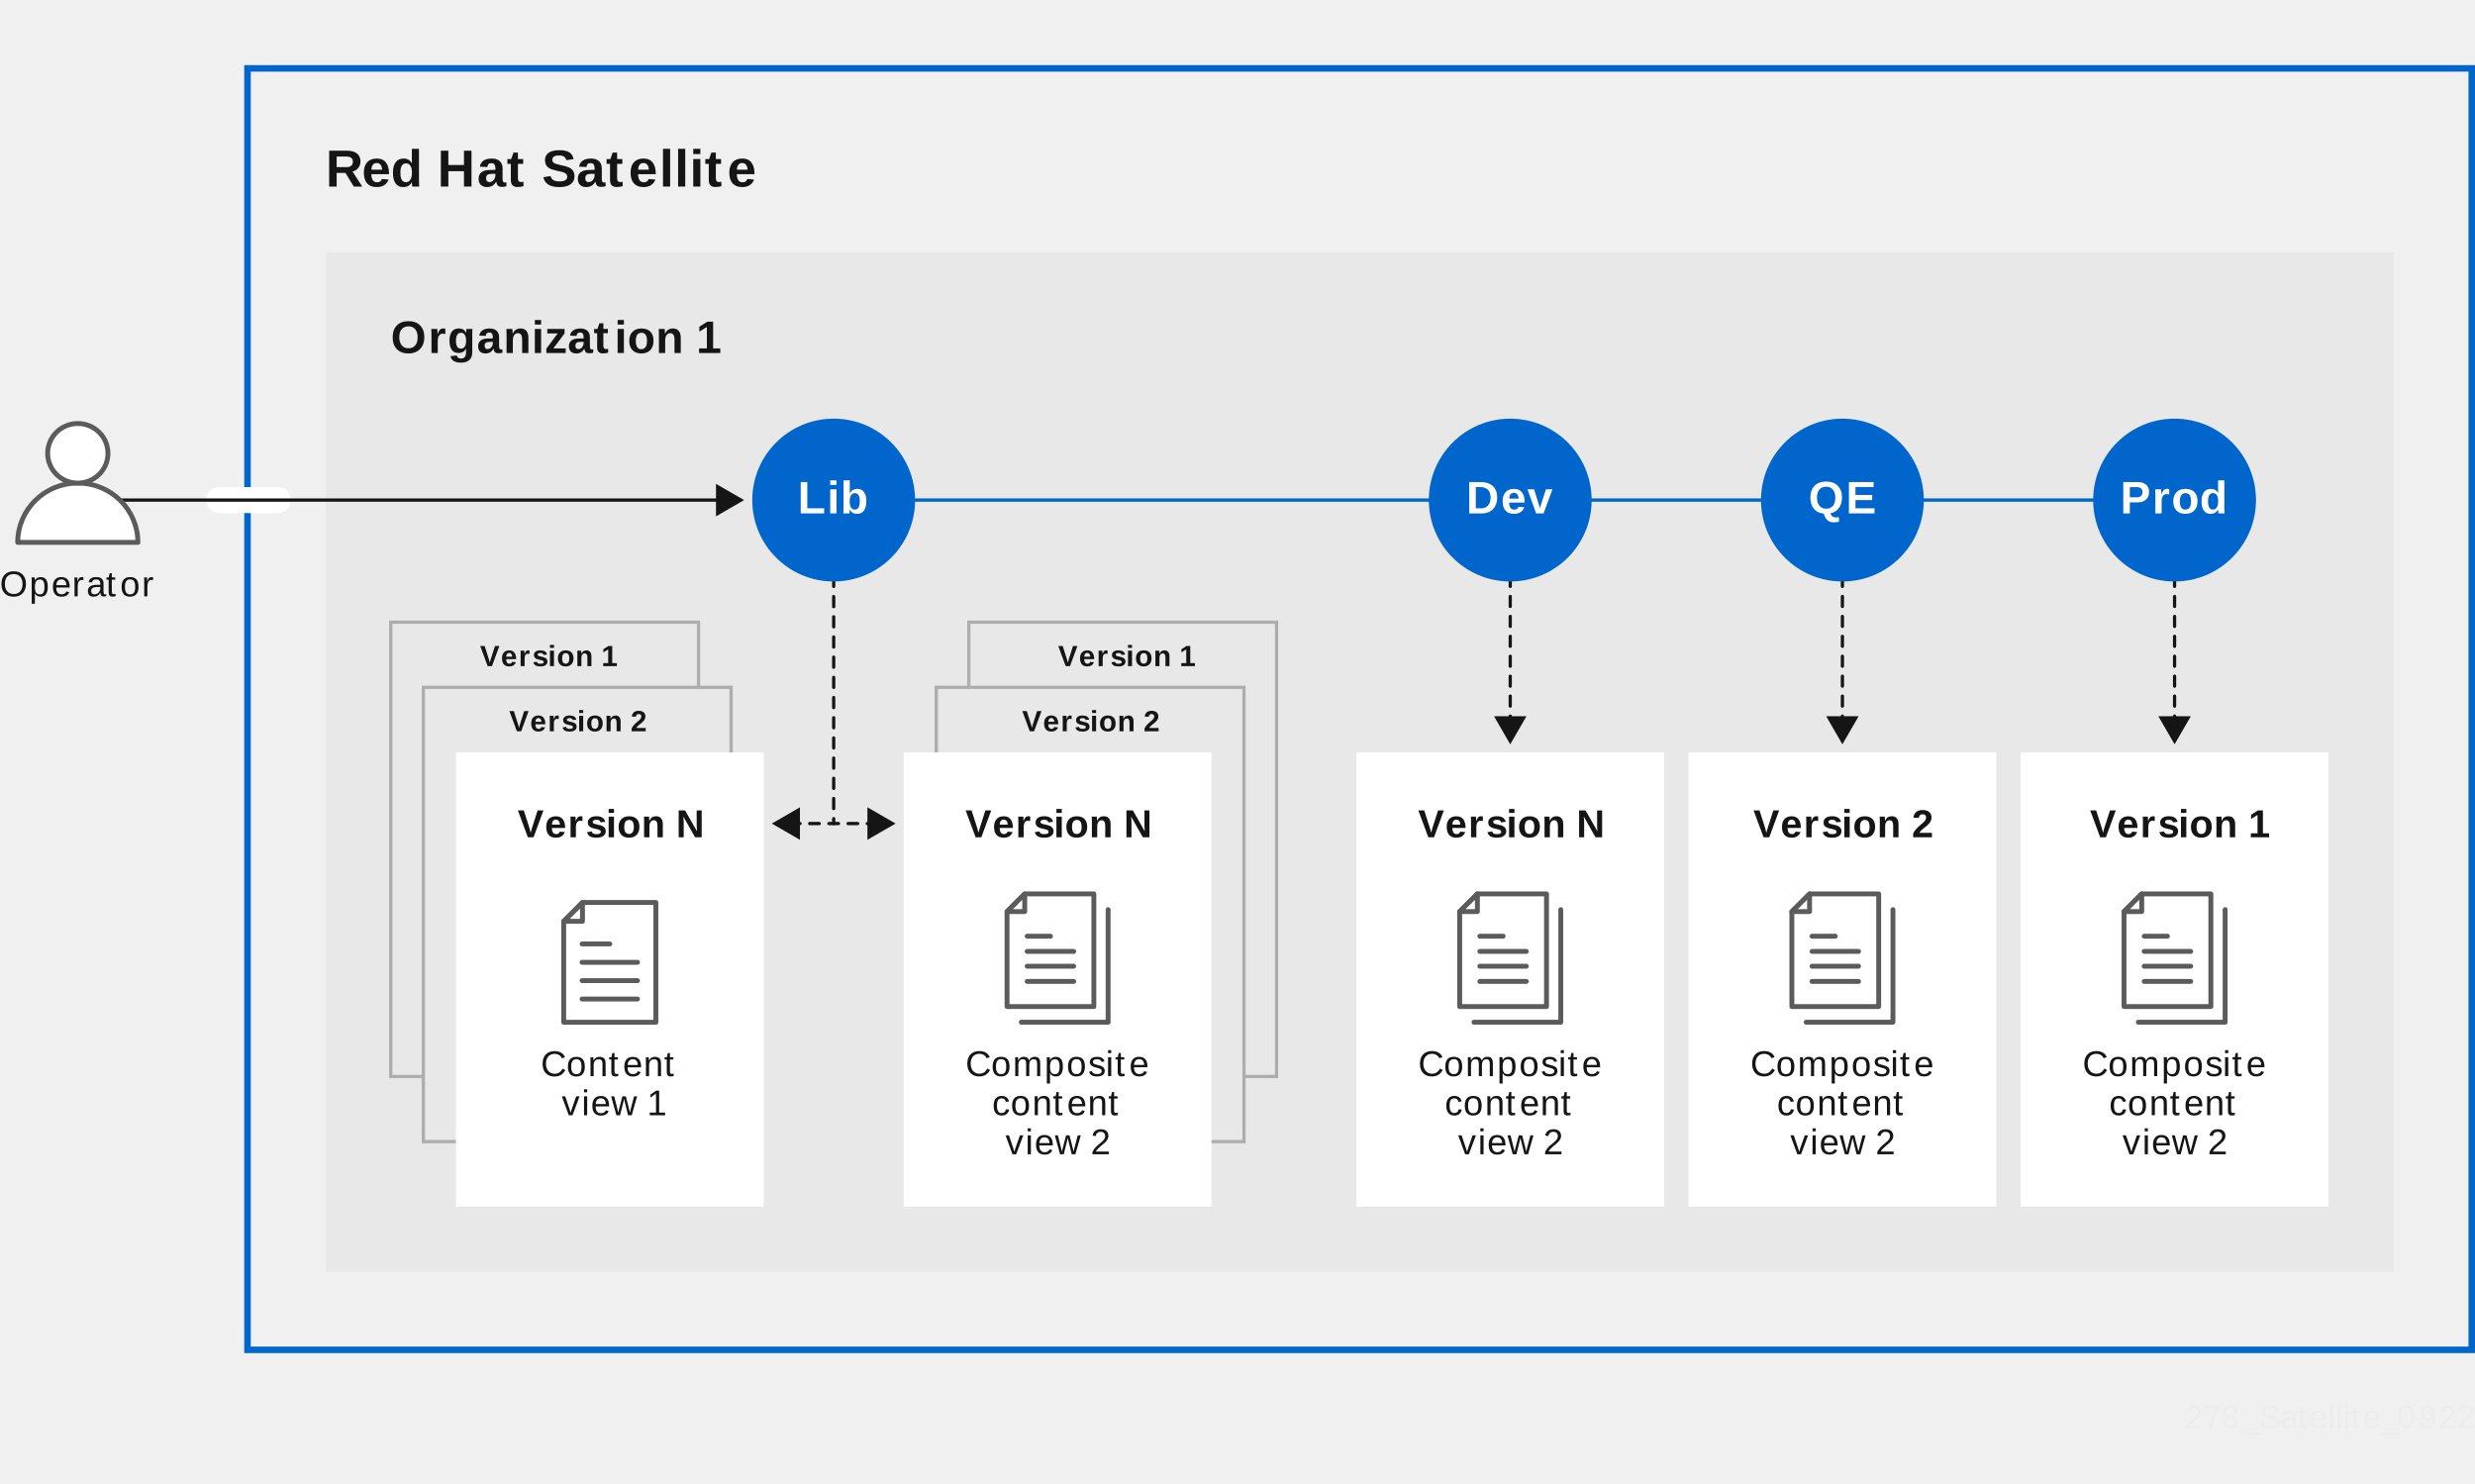
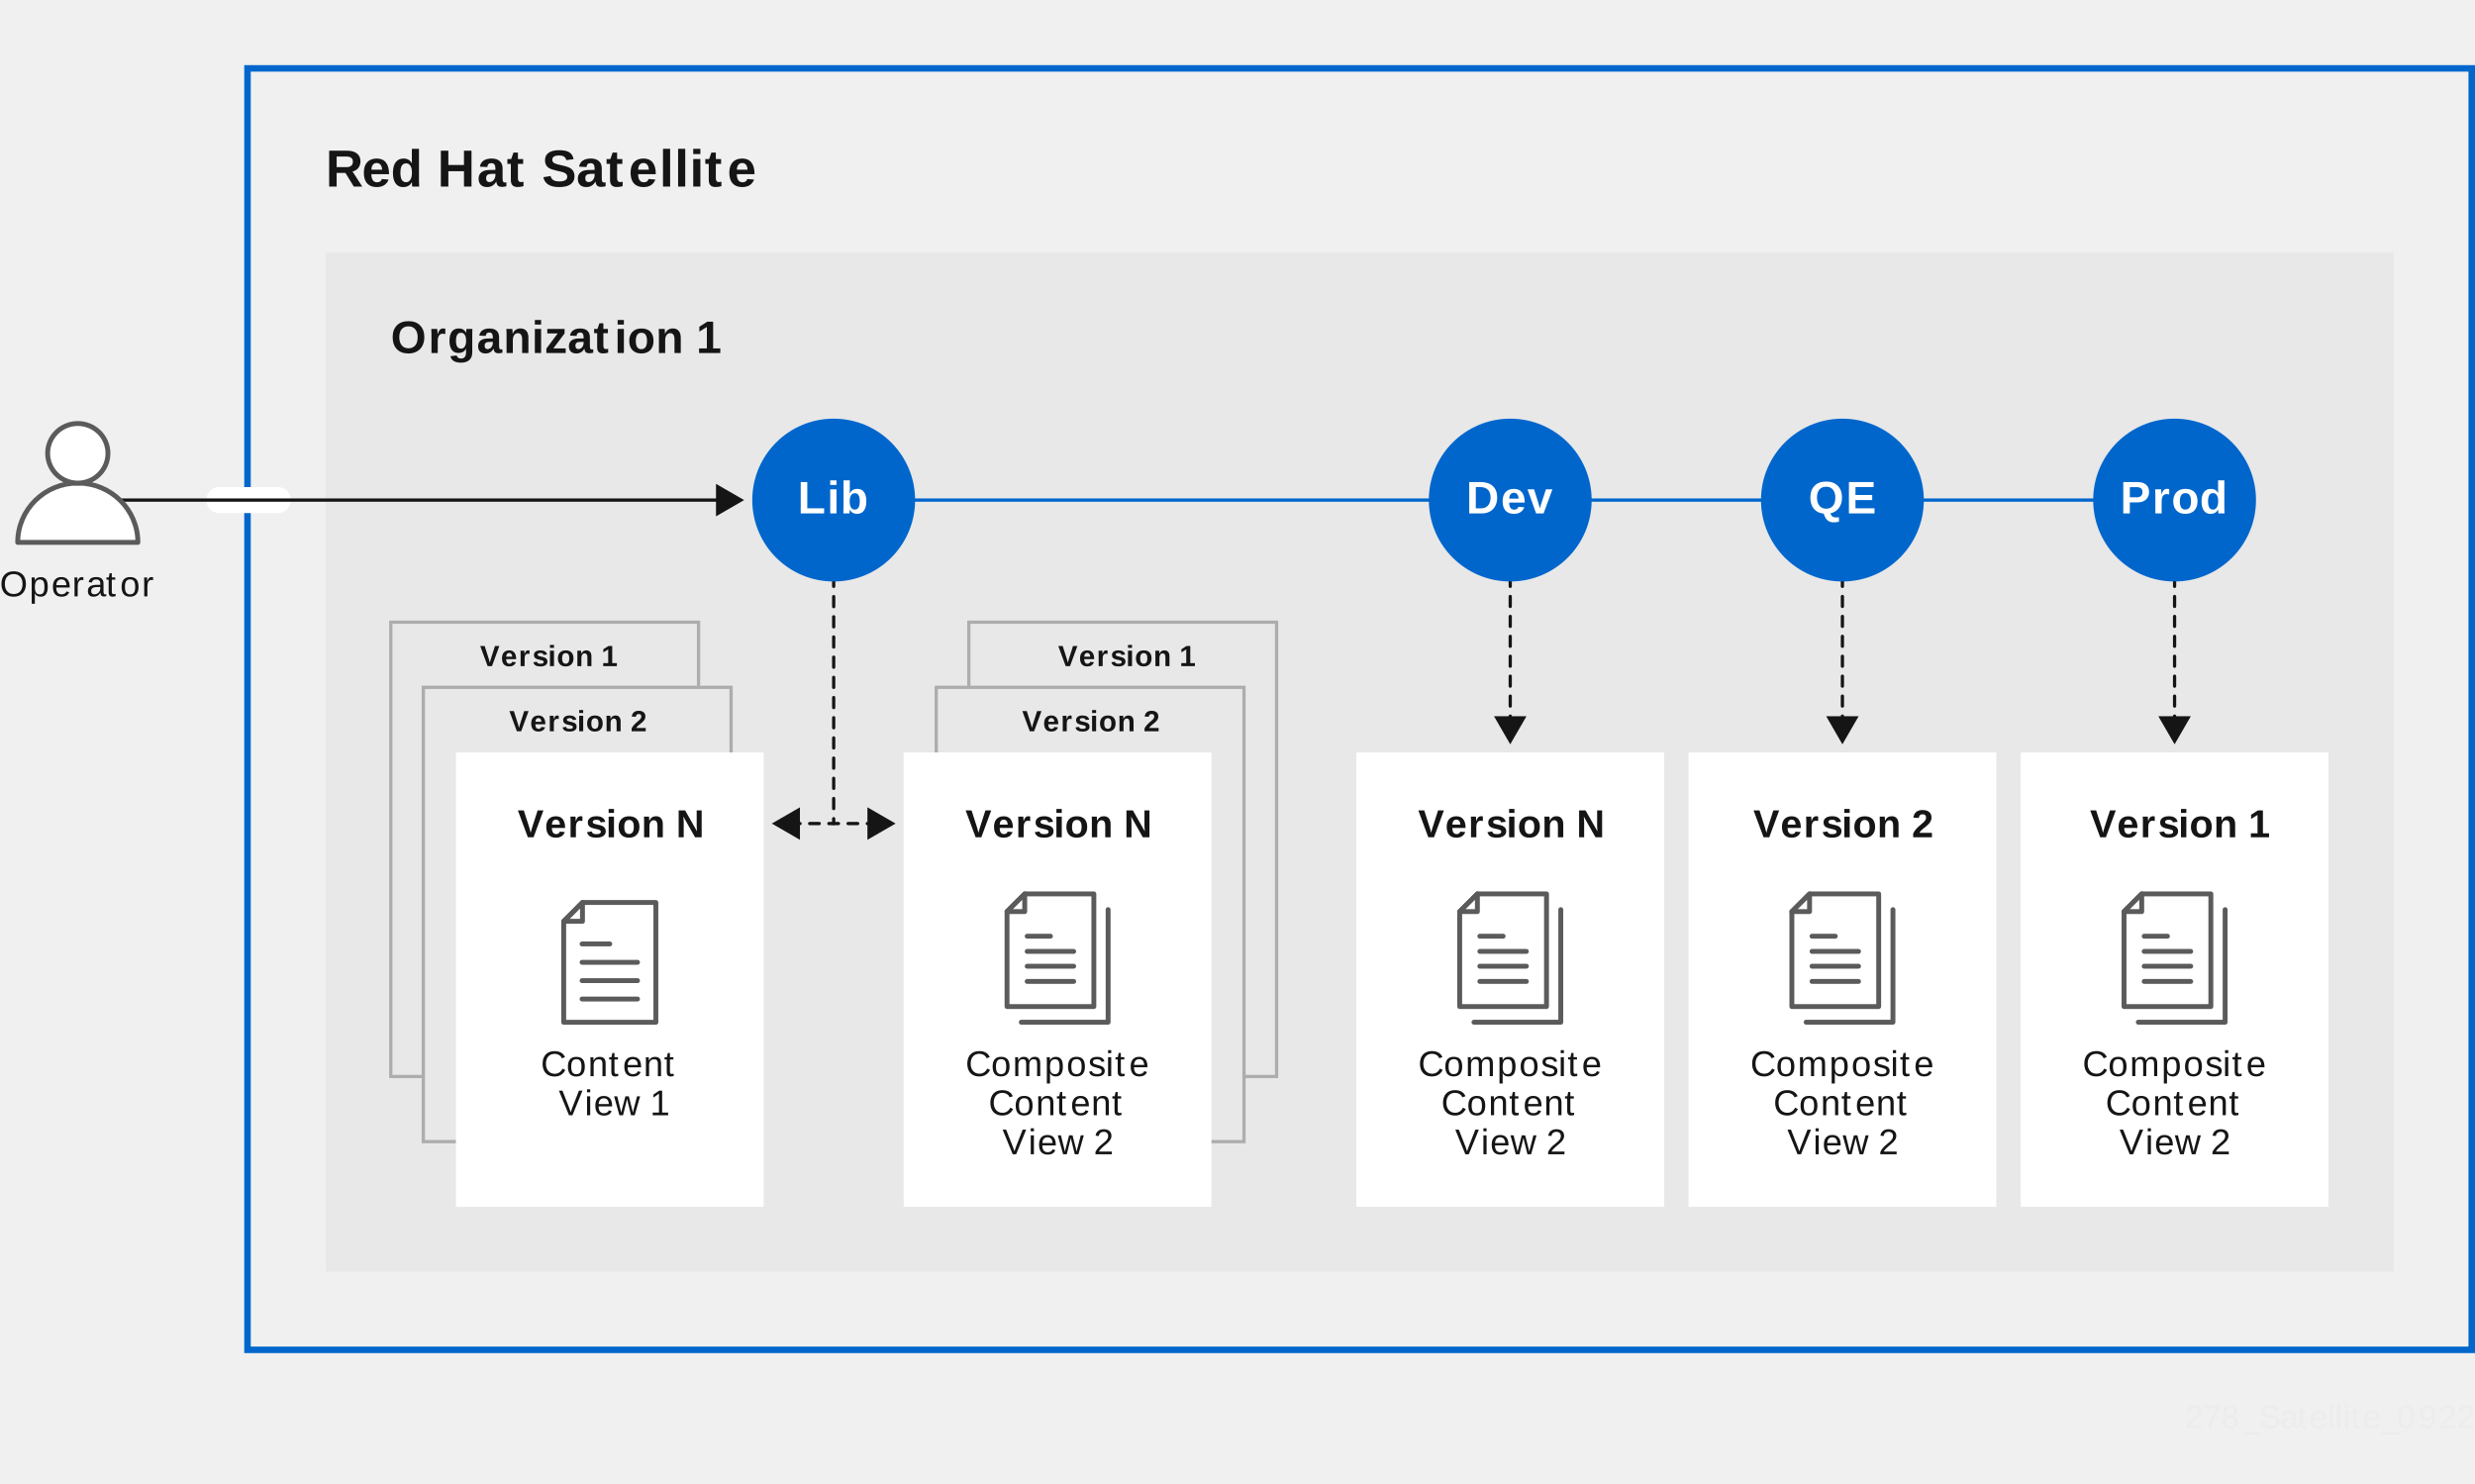
<svg xmlns="http://www.w3.org/2000/svg" id="artwork" viewBox="0 0 760 455.5">
  <defs>
-     <style>.cls-2,.cls-3,.cls-6{fill:none}.cls-2,.cls-3,.cls-6,.cls-9{stroke-linecap:round;stroke-linejoin:round}.cls-2,.cls-9{stroke:#5b5b5b;stroke-width:1.5px}.cls-3,.cls-6{stroke:#151515}.cls-13,.cls-14,.cls-15,.cls-16{fill:#151515}.cls-13,.cls-14,.cls-18{font-family:RedHatText,"Red Hat Text",Overpass,"Helvetica Neue",Arial,sans-serif;font-weight:700;font-variation-settings:'wght' 700}.cls-19{letter-spacing:-.01em}.cls-20,.cls-22{letter-spacing:0}.cls-24{letter-spacing:.01em}.cls-28{letter-spacing:0}.cls-13{font-size:9px}.cls-30{letter-spacing:.01em}.cls-14{font-size:12px}.cls-33{fill:#06c}.cls-18,.cls-34,.cls-9{fill:#fff}.cls-36{fill:#e8e8e8}.cls-37,.cls-38{letter-spacing:0}.cls-43{letter-spacing:.02em}.cls-45{letter-spacing:0}.cls-46{letter-spacing:-.02em}.cls-47{letter-spacing:-.05em}.cls-52{letter-spacing:0}.cls-55{letter-spacing:.03em}.cls-16{font-family:RedHatText,"Red Hat Text",Overpass,"Helvetica Neue",Arial,sans-serif;font-weight:500;font-size:11px;font-variation-settings:'wght' 500}.cls-36{stroke:#adadad;stroke-miterlimit:10}.cls-6{stroke-dasharray:0 0 3.06 3.06}.cls-62{letter-spacing:-.03em}.cls-63{letter-spacing:.02em}.cls-65,.cls-67,.cls-69,.cls-70,.cls-73,.cls-78,.cls-80{letter-spacing:0}.cls-81{letter-spacing:.01em}.cls-82,.cls-86,.cls-87,.cls-88{letter-spacing:0}.cls-18{font-size:14px}.cls-90{letter-spacing:.01em}.cls-92{letter-spacing:-.02em}.cls-94{letter-spacing:.01em}</style>
+     <style>.cls-2,.cls-3,.cls-6{fill:none}.cls-2,.cls-3,.cls-6,.cls-9{stroke-linecap:round;stroke-linejoin:round}.cls-2,.cls-9{stroke:#5b5b5b;stroke-width:1.5px}.cls-3,.cls-6{stroke:#151515}.cls-13,.cls-14,.cls-15,.cls-16{fill:#151515}.cls-13,.cls-14,.cls-18{font-family:RedHatText,"Red Hat Text",Overpass,"Helvetica Neue",Arial,sans-serif;font-weight:700;font-variation-settings:'wght' 700}.cls-19{letter-spacing:-.01em}.cls-20,.cls-22,.cls-27{letter-spacing:0}.cls-13{font-size:9px}.cls-29{letter-spacing:.03em}.cls-30{letter-spacing:.01em}.cls-14{font-size:12px}.cls-33{fill:#06c}.cls-18,.cls-34,.cls-9{fill:#fff}.cls-36{fill:#e8e8e8}.cls-37{letter-spacing:0}.cls-42{letter-spacing:.02em}.cls-44{letter-spacing:0}.cls-45{letter-spacing:-.02em}.cls-46{letter-spacing:-.05em}.cls-51{letter-spacing:0}.cls-54{letter-spacing:.03em}.cls-16{font-family:RedHatText,"Red Hat Text",Overpass,"Helvetica Neue",Arial,sans-serif;font-weight:500;font-size:11px;font-variation-settings:'wght' 500}.cls-36{stroke:#adadad;stroke-miterlimit:10}.cls-6{stroke-dasharray:0 0 3.06 3.06}.cls-61{letter-spacing:-.03em}.cls-62{letter-spacing:.02em}.cls-64,.cls-66,.cls-68,.cls-69,.cls-72,.cls-78{letter-spacing:0}.cls-79{letter-spacing:.01em}.cls-80,.cls-84,.cls-85,.cls-86{letter-spacing:0}.cls-18{font-size:14px}.cls-88{letter-spacing:.01em}.cls-90{letter-spacing:-.02em}.cls-92{letter-spacing:.01em}</style>
  </defs>
  <text transform="translate(670.98 438.52)" style="font-variation-settings:'wght' 400" fill="#ececec" font-family="RedHatText,&quot;Red Hat Text&quot;,Overpass,&quot;Helvetica Neue&quot;,Arial,sans-serif" font-size="10">
    <tspan x="0" y="0" letter-spacing="0">2</tspan>
    <tspan x="5.53" y="0" letter-spacing="0">7</tspan>
    <tspan x="11.06" y="0" letter-spacing=".04em">8</tspan>
    <tspan x="17.64" y="0" letter-spacing=".06em">_</tspan>
    <tspan x="22.8" y="0" letter-spacing=".02em">S</tspan>
    <tspan x="29.21" y="0" letter-spacing="0">a</tspan>
    <tspan x="34.48" y="0" letter-spacing="-.01em">t</tspan>
    <tspan x="38.14" y="0" letter-spacing="0">e</tspan>
    <tspan x="43.81" y="0" letter-spacing=".01em">ll</tspan>
    <tspan x="48.53" y="0" letter-spacing=".01em">i</tspan>
    <tspan x="50.87" y="0" letter-spacing="-.01em">t</tspan>
    <tspan x="54.53" y="0" letter-spacing=".02em">e</tspan>
    <tspan x="60.29" y="0" letter-spacing=".02em">_</tspan>
    <tspan x="65.07" y="0" letter-spacing=".01em">0</tspan>
    <tspan x="71.77" y="0" letter-spacing="-.01em">9</tspan>
    <tspan x="77.85" y="0" letter-spacing=".02em">2</tspan>
    <tspan x="83.54" y="0" letter-spacing="0">2</tspan>
  </text>
  <path fill="none" d="M0 415.5h760v40H0z" />
-   <g>
-     <path fill="#e8e8e8" d="M100 77.5h635v313H100z" />
-     <path class="cls-33" d="M758 22v391.5H77V22h681m2-2H75v395.5h685V20z" />
-     <path class="cls-36" d="M120 191.06h94.5v139.5H120z" />
-     <text class="cls-13" transform="translate(147.4 204.55)">
-       <tspan class="cls-62" x="0" y="0">V</tspan>
-       <tspan class="cls-94" x="6.39" y="0">e</tspan>
-       <tspan class="cls-55" x="11.84" y="0">r</tspan>
-       <tspan class="cls-43" x="16.06" y="0">s</tspan>
-       <tspan class="cls-90" x="20.85" y="0">i</tspan>
-       <tspan class="cls-63" x="23.56" y="0">o</tspan>
-       <tspan x="29.27" y="0">n 1</tspan>
-     </text>
-     <path class="cls-36" d="M130 211.06h94.5v139.5H130z" />
-     <text class="cls-13" transform="translate(156.37 224.55)">
-       <tspan class="cls-62" x="0" y="0">V</tspan>
-       <tspan class="cls-94" x="6.39" y="0">e</tspan>
-       <tspan class="cls-55" x="11.84" y="0">r</tspan>
-       <tspan class="cls-43" x="16.06" y="0">s</tspan>
-       <tspan class="cls-90" x="20.85" y="0">i</tspan>
-       <tspan class="cls-63" x="23.56" y="0">o</tspan>
-       <tspan x="29.27" y="0">n 2</tspan>
-     </text>
-     <path class="cls-34" d="M140 231.06h94.5v139.5H140z" />
-     <text class="cls-14" transform="translate(158.95 257.11)">
-       <tspan class="cls-47" x="0" y="0">V</tspan>
-       <tspan class="cls-65" x="8.32" y="0">e</tspan>
-       <tspan class="cls-81" x="15.41" y="0">r</tspan>
-       <tspan class="cls-28" x="20.88" y="0">s</tspan>
-       <tspan class="cls-38" x="27.1" y="0">i</tspan>
-       <tspan class="cls-45" x="30.54" y="0">o</tspan>
-       <tspan x="37.99" y="0">n N</tspan>
-     </text>
-     <text class="cls-16" transform="translate(166.05 330.46)">
-       <tspan class="cls-69" x="0" y="0">C</tspan>
-       <tspan class="cls-82" x="7.87" y="0">o</tspan>
-       <tspan class="cls-67" x="14.51" y="0">n</tspan>
-       <tspan class="cls-92" x="20.83" y="0">t</tspan>
-       <tspan class="cls-80" x="25.19" y="0">e</tspan>
-       <tspan class="cls-67" x="31.53" y="0">n</tspan>
-       <tspan x="37.85" y="0">t</tspan>
-       <tspan class="cls-24" x="6.45" y="12">v</tspan>
-       <tspan class="cls-86" x="12.55" y="12">i</tspan>
-       <tspan class="cls-88" x="15.37" y="12">e</tspan>
-       <tspan class="cls-78" x="21.62" y="12">w 1</tspan>
-     </text>
-     <path class="cls-9" d="M201.4 313.91h-28.3V282.9l5.76-5.77h22.54v36.78z" />
-     <path class="cls-2" d="M178.86 282.9h-5.76l5.76-5.77v5.77zM178.74 289.86h8.51M178.74 295.5h17.02M178.74 301.13h17.02M178.74 306.77h17.02" />
-     <text transform="translate(100 57.29)" style="font-variation-settings:'wght' 700" font-family="RedHatText,&quot;Red Hat Text&quot;,Overpass,&quot;Helvetica Neue&quot;,Arial,sans-serif" font-weight="700" fill="#151515" font-size="16">
-       <tspan x="0" y="0" letter-spacing="0">R</tspan>
-       <tspan x="11.1" y="0" letter-spacing="0">ed </tspan>
-       <tspan x="34.3" y="0" letter-spacing="0">H</tspan>
-       <tspan class="cls-19" x="46.5" y="0">a</tspan>
-       <tspan x="55.6" y="0">t </tspan>
-       <tspan x="66.37" y="0" letter-spacing="0">S</tspan>
-       <tspan class="cls-19" x="76.96" y="0">a</tspan>
-       <tspan class="cls-46" x="86.06" y="0">t</tspan>
-       <tspan x="93.01" y="0" letter-spacing="0">e</tspan>
-       <tspan x="102.46" y="0" letter-spacing="0">l</tspan>
-       <tspan x="107.1" y="0" letter-spacing="0">l</tspan>
-       <tspan x="111.75" y="0" letter-spacing="0">i</tspan>
-       <tspan class="cls-46" x="116.38" y="0">t</tspan>
-       <tspan x="123.33" y="0">e</tspan>
-     </text>
-     <text transform="translate(120 108.4)" style="font-variation-settings:'wght' 700" font-size="14" font-family="RedHatText,&quot;Red Hat Text&quot;,Overpass,&quot;Helvetica Neue&quot;,Arial,sans-serif" font-weight="700" fill="#151515">
-       <tspan x="0" y="0" letter-spacing="0">O</tspan>
-       <tspan x="11.51" y="0" letter-spacing="-.02em">r</tspan>
-       <tspan x="17.44" y="0" letter-spacing="0">g</tspan>
-       <tspan x="26.41" y="0" letter-spacing="0">a</tspan>
-       <tspan x="34.57" y="0" letter-spacing="0">n</tspan>
-       <tspan x="43.25" y="0" letter-spacing="0">i</tspan>
-       <tspan x="47.21" y="0" letter-spacing="0">z</tspan>
-       <tspan x="54.29" y="0" letter-spacing="0">a</tspan>
-       <tspan class="cls-22" x="62.26" y="0">t</tspan>
-       <tspan x="68.67" y="0" letter-spacing="0">i</tspan>
-       <tspan x="72.67" y="0" letter-spacing="0">o</tspan>
-       <tspan x="81.35" y="0">n 1</tspan>
-     </text>
-     <path class="cls-34" d="M518.5 231.06H613v139.5h-94.5z" />
-     <text class="cls-14" transform="translate(538.4 257.11)">
-       <tspan class="cls-47" x="0" y="0">V</tspan>
-       <tspan class="cls-65" x="8.32" y="0">e</tspan>
-       <tspan class="cls-81" x="15.41" y="0">r</tspan>
-       <tspan class="cls-28" x="20.88" y="0">s</tspan>
-       <tspan class="cls-38" x="27.1" y="0">i</tspan>
-       <tspan class="cls-45" x="30.54" y="0">o</tspan>
-       <tspan x="37.99" y="0">n 2</tspan>
-     </text>
-     <path class="cls-34" d="M416.5 231.06H511v139.5h-94.5z" />
-     <text class="cls-14" transform="translate(435.45 257.11)">
-       <tspan class="cls-47" x="0" y="0">V</tspan>
-       <tspan class="cls-65" x="8.32" y="0">e</tspan>
-       <tspan class="cls-81" x="15.41" y="0">r</tspan>
-       <tspan class="cls-28" x="20.88" y="0">s</tspan>
-       <tspan class="cls-38" x="27.1" y="0">i</tspan>
-       <tspan class="cls-45" x="30.54" y="0">o</tspan>
-       <tspan x="37.99" y="0">n N</tspan>
-     </text>
-     <path class="cls-34" d="M620.5 231.06H715v139.5h-94.5z" />
-     <text class="cls-14" transform="translate(641.77 257.11)">
-       <tspan class="cls-47" x="0" y="0">V</tspan>
-       <tspan class="cls-65" x="8.32" y="0">e</tspan>
-       <tspan class="cls-81" x="15.41" y="0">r</tspan>
-       <tspan class="cls-28" x="20.88" y="0">s</tspan>
-       <tspan class="cls-38" x="27.1" y="0">i</tspan>
-       <tspan class="cls-45" x="30.54" y="0">o</tspan>
-       <tspan x="37.99" y="0">n 1</tspan>
-     </text>
-     <text class="cls-16" transform="translate(435.47 330.44)">
-       <tspan class="cls-69" x="0" y="0">C</tspan>
-       <tspan class="cls-82" x="7.87" y="0">o</tspan>
-       <tspan class="cls-52" x="14.51" y="0">m</tspan>
-       <tspan class="cls-73" x="24.25" y="0">p</tspan>
+   <path fill="#e8e8e8" d="M100 77.5h635v313H100z" />
+   <path class="cls-33" d="M758 22v391.5H77V22h681m2-2H75v395.5h685V20z" />
+   <path class="cls-36" d="M120 191.06h94.5v139.5H120z" />
+   <text class="cls-13" transform="translate(147.4 204.55)">
+     <tspan class="cls-61" x="0" y="0">V</tspan>
+     <tspan class="cls-92" x="6.39" y="0">e</tspan>
+     <tspan class="cls-54" x="11.84" y="0">r</tspan>
+     <tspan class="cls-42" x="16.06" y="0">s</tspan>
+     <tspan class="cls-88" x="20.85" y="0">i</tspan>
+     <tspan class="cls-62" x="23.56" y="0">o</tspan>
+     <tspan x="29.27" y="0">n 1</tspan>
+   </text>
+   <path class="cls-36" d="M130 211.06h94.5v139.5H130z" />
+   <text class="cls-13" transform="translate(156.37 224.55)">
+     <tspan class="cls-61" x="0" y="0">V</tspan>
+     <tspan class="cls-92" x="6.39" y="0">e</tspan>
+     <tspan class="cls-54" x="11.84" y="0">r</tspan>
+     <tspan class="cls-42" x="16.06" y="0">s</tspan>
+     <tspan class="cls-88" x="20.85" y="0">i</tspan>
+     <tspan class="cls-62" x="23.56" y="0">o</tspan>
+     <tspan x="29.27" y="0">n 2</tspan>
+   </text>
+   <path class="cls-34" d="M140 231.06h94.5v139.5H140z" />
+   <text class="cls-14" transform="translate(158.95 257.11)">
+     <tspan class="cls-46" x="0" y="0">V</tspan>
+     <tspan class="cls-64" x="8.32" y="0">e</tspan>
+     <tspan class="cls-79" x="15.41" y="0">r</tspan>
+     <tspan class="cls-27" x="20.88" y="0">s</tspan>
+     <tspan class="cls-37" x="27.1" y="0">i</tspan>
+     <tspan class="cls-44" x="30.54" y="0">o</tspan>
+     <tspan x="37.99" y="0">n N</tspan>
+   </text>
+   <text class="cls-16" transform="translate(166.05 330.46)">
+     <tspan class="cls-68" x="0" y="0">C</tspan>
+     <tspan class="cls-80" x="7.87" y="0">o</tspan>
+     <tspan class="cls-66" x="14.51" y="0">n</tspan>
+     <tspan class="cls-90" x="20.83" y="0">t</tspan>
+     <tspan class="cls-78" x="25.19" y="0">e</tspan>
+     <tspan class="cls-66" x="31.53" y="0">n</tspan>
+     <tspan x="37.85" y="0">t</tspan>
+     <tspan class="cls-29" x="5.53" y="12">V</tspan>
+     <tspan class="cls-84" x="13.48" y="12">i</tspan>
+     <tspan class="cls-86" x="16.29" y="12">e</tspan>
+     <tspan x="22.54" y="12">w 1</tspan>
+   </text>
+   <path class="cls-9" d="M201.4 313.91h-28.3V282.9l5.76-5.77h22.54v36.78z" />
+   <path class="cls-2" d="M178.86 282.9h-5.76l5.76-5.77v5.77zM178.74 289.86h8.51M178.74 295.5h17.02M178.74 301.13h17.02M178.74 306.77h17.02" />
+   <text transform="translate(100 57.29)" style="font-variation-settings:'wght' 700" font-family="RedHatText,&quot;Red Hat Text&quot;,Overpass,&quot;Helvetica Neue&quot;,Arial,sans-serif" font-weight="700" fill="#151515" font-size="16">
+     <tspan x="0" y="0" letter-spacing="0">R</tspan>
+     <tspan x="11.1" y="0" letter-spacing="0">ed </tspan>
+     <tspan x="34.3" y="0" letter-spacing="0">H</tspan>
+     <tspan class="cls-19" x="46.5" y="0">a</tspan>
+     <tspan x="55.6" y="0">t </tspan>
+     <tspan x="66.37" y="0" letter-spacing="0">S</tspan>
+     <tspan class="cls-19" x="76.96" y="0">a</tspan>
+     <tspan class="cls-45" x="86.06" y="0">t</tspan>
+     <tspan x="93.01" y="0" letter-spacing="0">e</tspan>
+     <tspan x="102.46" y="0" letter-spacing="0">l</tspan>
+     <tspan x="107.1" y="0" letter-spacing="0">l</tspan>
+     <tspan x="111.75" y="0" letter-spacing="0">i</tspan>
+     <tspan class="cls-45" x="116.38" y="0">t</tspan>
+     <tspan x="123.33" y="0">e</tspan>
+   </text>
+   <text transform="translate(120 108.4)" style="font-variation-settings:'wght' 700" font-size="14" font-family="RedHatText,&quot;Red Hat Text&quot;,Overpass,&quot;Helvetica Neue&quot;,Arial,sans-serif" font-weight="700" fill="#151515">
+     <tspan x="0" y="0" letter-spacing="0">O</tspan>
+     <tspan x="11.51" y="0" letter-spacing="-.02em">r</tspan>
+     <tspan x="17.44" y="0" letter-spacing="0">g</tspan>
+     <tspan x="26.41" y="0" letter-spacing="0">a</tspan>
+     <tspan x="34.57" y="0" letter-spacing="0">n</tspan>
+     <tspan x="43.25" y="0" letter-spacing="0">i</tspan>
+     <tspan x="47.21" y="0" letter-spacing="0">z</tspan>
+     <tspan x="54.29" y="0" letter-spacing="0">a</tspan>
+     <tspan class="cls-22" x="62.26" y="0">t</tspan>
+     <tspan x="68.67" y="0" letter-spacing="0">i</tspan>
+     <tspan x="72.67" y="0" letter-spacing="0">o</tspan>
+     <tspan x="81.35" y="0">n 1</tspan>
+   </text>
+   <path class="cls-34" d="M518.5 231.06H613v139.5h-94.5z" />
+   <text class="cls-14" transform="translate(538.4 257.11)">
+     <tspan class="cls-46" x="0" y="0">V</tspan>
+     <tspan class="cls-64" x="8.32" y="0">e</tspan>
+     <tspan class="cls-79" x="15.41" y="0">r</tspan>
+     <tspan class="cls-27" x="20.88" y="0">s</tspan>
+     <tspan class="cls-37" x="27.1" y="0">i</tspan>
+     <tspan class="cls-44" x="30.54" y="0">o</tspan>
+     <tspan x="37.99" y="0">n 2</tspan>
+   </text>
+   <path class="cls-34" d="M416.5 231.06H511v139.5h-94.5z" />
+   <text class="cls-14" transform="translate(435.45 257.11)">
+     <tspan class="cls-46" x="0" y="0">V</tspan>
+     <tspan class="cls-64" x="8.32" y="0">e</tspan>
+     <tspan class="cls-79" x="15.41" y="0">r</tspan>
+     <tspan class="cls-27" x="20.88" y="0">s</tspan>
+     <tspan class="cls-37" x="27.1" y="0">i</tspan>
+     <tspan class="cls-44" x="30.54" y="0">o</tspan>
+     <tspan x="37.99" y="0">n N</tspan>
+   </text>
+   <path class="cls-34" d="M620.5 231.06H715v139.5h-94.5z" />
+   <text class="cls-14" transform="translate(641.77 257.11)">
+     <tspan class="cls-46" x="0" y="0">V</tspan>
+     <tspan class="cls-64" x="8.32" y="0">e</tspan>
+     <tspan class="cls-79" x="15.41" y="0">r</tspan>
+     <tspan class="cls-27" x="20.88" y="0">s</tspan>
+     <tspan class="cls-37" x="27.1" y="0">i</tspan>
+     <tspan class="cls-44" x="30.54" y="0">o</tspan>
+     <tspan x="37.99" y="0">n 1</tspan>
+   </text>
+   <text class="cls-16" transform="translate(435.47 330.44)">
+     <tspan class="cls-68" x="0" y="0">C</tspan>
+     <tspan class="cls-80" x="7.87" y="0">o</tspan>
+     <tspan class="cls-51" x="14.51" y="0">m</tspan>
+     <tspan class="cls-72" x="24.25" y="0">p</tspan>
+     <tspan class="cls-20" x="31.02" y="0">o</tspan>
+     <tspan class="cls-30" x="37.66" y="0">s</tspan>
+     <tspan class="cls-85" x="43.05" y="0">i</tspan>
+     <tspan class="cls-90" x="45.9" y="0">t</tspan>
+     <tspan class="cls-69" x="50.26" y="0">e</tspan>
+     <tspan class="cls-68" x="7.08" y="12">C</tspan>
+     <tspan class="cls-80" x="14.95" y="12">o</tspan>
+     <tspan class="cls-66" x="21.59" y="12">n</tspan>
+     <tspan class="cls-90" x="27.91" y="12">t</tspan>
+     <tspan class="cls-78" x="32.27" y="12">e</tspan>
+     <tspan class="cls-66" x="38.61" y="12">n</tspan>
+     <tspan x="44.93" y="12">t</tspan>
+     <tspan class="cls-29" x="11.36" y="24">V</tspan>
+     <tspan class="cls-84" x="19.31" y="24">i</tspan>
+     <tspan class="cls-86" x="22.12" y="24">e</tspan>
+     <tspan x="28.37" y="24">w 2</tspan>
+   </text>
+   <path class="cls-9" d="M474.89 309.08h-26.66v-29.16l5.43-5.42h21.23v34.58z" />
+   <path class="cls-9" d="M453.66 279.92h-5.43l5.43-5.42v5.42z" />
+   <path class="cls-2" d="M454.42 287.48h7.14M454.42 292.15h14.28M454.42 296.7h14.28M454.42 301.37h14.28M479.27 279.32v34.57h-26.66" />
+   <text class="cls-16" transform="translate(537.47 330.44)">
+     <tspan class="cls-68" x="0" y="0">C</tspan>
+     <tspan class="cls-80" x="7.87" y="0">o</tspan>
+     <tspan class="cls-51" x="14.51" y="0">m</tspan>
+     <tspan class="cls-72" x="24.25" y="0">p</tspan>
+     <tspan class="cls-20" x="31.02" y="0">o</tspan>
+     <tspan class="cls-30" x="37.66" y="0">s</tspan>
+     <tspan class="cls-85" x="43.05" y="0">i</tspan>
+     <tspan class="cls-90" x="45.9" y="0">t</tspan>
+     <tspan class="cls-69" x="50.26" y="0">e</tspan>
+     <tspan class="cls-68" x="7.08" y="12">C</tspan>
+     <tspan class="cls-80" x="14.95" y="12">o</tspan>
+     <tspan class="cls-66" x="21.59" y="12">n</tspan>
+     <tspan class="cls-90" x="27.91" y="12">t</tspan>
+     <tspan class="cls-78" x="32.27" y="12">e</tspan>
+     <tspan class="cls-66" x="38.61" y="12">n</tspan>
+     <tspan x="44.93" y="12">t</tspan>
+     <tspan class="cls-29" x="11.36" y="24">V</tspan>
+     <tspan class="cls-84" x="19.31" y="24">i</tspan>
+     <tspan class="cls-86" x="22.12" y="24">e</tspan>
+     <tspan x="28.37" y="24">w 2</tspan>
+   </text>
+   <path class="cls-9" d="M576.89 309.08h-26.66v-29.16l5.43-5.42h21.23v34.58z" />
+   <path class="cls-9" d="M555.66 279.92h-5.43l5.43-5.42v5.42z" />
+   <path class="cls-2" d="M556.42 287.48h7.14M556.42 292.15h14.28M556.42 296.7h14.28M556.42 301.37h14.28M581.27 279.32v34.57h-26.66" />
+   <g>
+     <text class="cls-16" transform="translate(639.47 330.44)">
+       <tspan class="cls-68" x="0" y="0">C</tspan>
+       <tspan class="cls-80" x="7.87" y="0">o</tspan>
+       <tspan class="cls-51" x="14.51" y="0">m</tspan>
+       <tspan class="cls-72" x="24.25" y="0">p</tspan>
      <tspan class="cls-20" x="31.02" y="0">o</tspan>
      <tspan class="cls-30" x="37.66" y="0">s</tspan>
-       <tspan class="cls-87" x="43.05" y="0">i</tspan>
-       <tspan class="cls-92" x="45.9" y="0">t</tspan>
-       <tspan class="cls-70" x="50.26" y="0">e</tspan>
-       <tspan class="cls-37" x="8.18" y="12">c</tspan>
-       <tspan class="cls-82" x="13.85" y="12">o</tspan>
-       <tspan class="cls-67" x="20.5" y="12">n</tspan>
-       <tspan class="cls-92" x="26.81" y="12">t</tspan>
-       <tspan class="cls-80" x="31.17" y="12">e</tspan>
-       <tspan class="cls-67" x="37.52" y="12">n</tspan>
-       <tspan x="43.83" y="12">t</tspan>
-       <tspan class="cls-24" x="12.28" y="24">v</tspan>
-       <tspan class="cls-86" x="18.38" y="24">i</tspan>
-       <tspan class="cls-88" x="21.19" y="24">e</tspan>
-       <tspan class="cls-78" x="27.44" y="24">w 2</tspan>
-     </text>
-     <path class="cls-9" d="M474.89 309.08h-26.66v-29.16l5.43-5.42h21.23v34.58z" />
-     <path class="cls-9" d="M453.66 279.92h-5.43l5.43-5.42v5.42z" />
-     <path class="cls-2" d="M454.42 287.48h7.14M454.42 292.15h14.28M454.42 296.7h14.28M454.42 301.37h14.28M479.27 279.32v34.57h-26.66" />
-     <text class="cls-16" transform="translate(537.47 330.44)">
-       <tspan class="cls-69" x="0" y="0">C</tspan>
-       <tspan class="cls-82" x="7.87" y="0">o</tspan>
-       <tspan class="cls-52" x="14.51" y="0">m</tspan>
-       <tspan class="cls-73" x="24.25" y="0">p</tspan>
+       <tspan class="cls-85" x="43.05" y="0">i</tspan>
+       <tspan class="cls-90" x="45.9" y="0">t</tspan>
+       <tspan class="cls-69" x="50.26" y="0">e</tspan>
+       <tspan class="cls-68" x="7.08" y="12">C</tspan>
+       <tspan class="cls-80" x="14.95" y="12">o</tspan>
+       <tspan class="cls-66" x="21.59" y="12">n</tspan>
+       <tspan class="cls-90" x="27.91" y="12">t</tspan>
+       <tspan class="cls-78" x="32.27" y="12">e</tspan>
+       <tspan class="cls-66" x="38.61" y="12">n</tspan>
+       <tspan x="44.93" y="12">t</tspan>
+       <tspan class="cls-29" x="11.36" y="24">V</tspan>
+       <tspan class="cls-84" x="19.31" y="24">i</tspan>
+       <tspan class="cls-86" x="22.12" y="24">e</tspan>
+       <tspan x="28.37" y="24">w 2</tspan>
+     </text>
+     <path class="cls-9" d="M678.89 309.08h-26.66v-29.16l5.43-5.42h21.23v34.58z" />
+     <path class="cls-9" d="M657.66 279.92h-5.43l5.43-5.42v5.42z" />
+     <path class="cls-2" d="M658.42 287.48h7.14M658.42 292.15h14.28M658.42 296.7h14.28M658.42 301.37h14.28M683.27 279.32v34.57h-26.66" />
+   </g>
+   <path stroke="#fff" stroke-width="8" stroke-linecap="round" stroke-linejoin="round" fill="none" d="M67.36 153.56h17.9" />
+   <g>
+     <path class="cls-3" d="M37.37 153.56h183.95" />
+     <path class="cls-15" d="M219.86 158.55l8.64-4.99-8.64-4.98v9.97z" />
+   </g>
+   <path stroke="#06c" stroke-linecap="round" stroke-linejoin="round" fill="none" d="M265.18 153.56h378.29" />
+   <g>
+     <text class="cls-16" transform="translate(-.07 183.12)">
+       <tspan x="0" y="0" letter-spacing=".01em">O</tspan>
+       <tspan class="cls-72" x="9.08" y="0">p</tspan>
+       <tspan x="15.85" y="0" letter-spacing="0">e</tspan>
+       <tspan class="cls-20" x="22.19" y="0">r</tspan>
+       <tspan x="26.59" y="0" letter-spacing="0">a</tspan>
+       <tspan x="32.59" y="0" letter-spacing="-.02em">t</tspan>
+       <tspan x="36.95" y="0" letter-spacing="0">o</tspan>
+       <tspan x="43.59" y="0">r</tspan>
+     </text>
+     <path class="cls-9" d="M42.34 166.55c0-10.06-8.26-18.22-18.45-18.22s-18.45 8.16-18.45 18.22h36.9z" />
+     <ellipse class="cls-9" cx="23.89" cy="139.2" rx="9.26" ry="9.15" />
+   </g>
+   <g>
+     <path class="cls-3" d="M267.82 252.89h-1.5" />
+     <path stroke-dasharray="0 0 2.95 2.95" stroke="#151515" stroke-linecap="round" stroke-linejoin="round" fill="none" d="M263.37 252.89h-16.22" />
+     <path class="cls-3" d="M245.68 252.89h-1.5" />
+     <path class="cls-15" d="M266.36 247.9l8.64 4.99-8.64 4.99v-9.98zM245.64 247.9l-8.64 4.99 8.64 4.99v-9.98z" />
+   </g>
+   <g>
+     <path class="cls-3" d="M667.75 221.39v-1.5" />
+     <path class="cls-6" d="M667.75 216.82v-35.23" />
+     <path class="cls-3" d="M667.75 180.06v-1.5" />
+     <path class="cls-15" d="M672.74 219.93l-4.99 8.63-4.99-8.63h9.98z" />
+   </g>
+   <g>
+     <path class="cls-3" d="M565.75 221.39v-1.5" />
+     <path class="cls-6" d="M565.75 216.82v-35.23" />
+     <path class="cls-3" d="M565.75 180.06v-1.5" />
+     <path class="cls-15" d="M570.74 219.93l-4.99 8.63-4.99-8.63h9.98z" />
+   </g>
+   <g>
+     <path class="cls-3" d="M463.75 221.39v-1.5" />
+     <path class="cls-6" d="M463.75 216.82v-35.23" />
+     <path class="cls-3" d="M463.75 180.06v-1.5" />
+     <path class="cls-15" d="M468.74 219.93l-4.99 8.63-4.99-8.63h9.98z" />
+   </g>
+   <g>
+     <path class="cls-3" d="M256 252.89v-1.5" />
+     <path stroke-dasharray="0 0 3.1 3.1" stroke="#151515" stroke-linecap="round" stroke-linejoin="round" fill="none" d="M256 248.29v-66.68" />
+     <path class="cls-3" d="M256 180.06v-1.5" />
+   </g>
+   <g>
+     <circle class="cls-33" cx="256" cy="153.56" r="25" />
+     <text class="cls-18" transform="translate(244.94 157.65)">
+       <tspan x="0" y="0" letter-spacing="0">L</tspan>
+       <tspan x="9.01" y="0" letter-spacing="0">i</tspan>
+       <tspan x="13.1" y="0">b</tspan>
+     </text>
+   </g>
+   <g>
+     <circle class="cls-33" cx="463.75" cy="153.56" r="25" />
+     <text class="cls-18" transform="translate(450.22 157.65)">
+       <tspan x="0" y="0" letter-spacing="0">D</tspan>
+       <tspan x="10.65" y="0" letter-spacing="-.01em">e</tspan>
+       <tspan x="18.77" y="0">v</tspan>
+     </text>
+   </g>
+   <g>
+     <circle class="cls-33" cx="565.75" cy="153.56" r="25" />
+     <text class="cls-18" transform="translate(555.33 157.65)">
+       <tspan x="0" y="0" letter-spacing="0">Q</tspan>
+       <tspan x="11.48" y="0">E</tspan>
+     </text>
+   </g>
+   <g>
+     <circle class="cls-33" cx="667.75" cy="153.56" r="25" />
+     <text class="cls-18" transform="translate(651.06 157.65)">
+       <tspan x="0" y="0" letter-spacing="0">P</tspan>
+       <tspan x="9.81" y="0" letter-spacing="-.02em">r</tspan>
+       <tspan class="cls-22" x="15.74" y="0">o</tspan>
+       <tspan x="24.39" y="0">d</tspan>
+     </text>
+   </g>
+   <path class="cls-36" d="M297.5 191.06H392v139.5h-94.5z" />
+   <text class="cls-13" transform="translate(324.9 204.55)">
+     <tspan class="cls-61" x="0" y="0">V</tspan>
+     <tspan class="cls-92" x="6.39" y="0">e</tspan>
+     <tspan class="cls-54" x="11.84" y="0">r</tspan>
+     <tspan class="cls-42" x="16.06" y="0">s</tspan>
+     <tspan class="cls-88" x="20.85" y="0">i</tspan>
+     <tspan class="cls-62" x="23.56" y="0">o</tspan>
+     <tspan x="29.27" y="0">n 1</tspan>
+   </text>
+   <path class="cls-36" d="M287.5 211.06H382v139.5h-94.5z" />
+   <text class="cls-13" transform="translate(313.87 224.55)">
+     <tspan class="cls-61" x="0" y="0">V</tspan>
+     <tspan class="cls-92" x="6.39" y="0">e</tspan>
+     <tspan class="cls-54" x="11.84" y="0">r</tspan>
+     <tspan class="cls-42" x="16.06" y="0">s</tspan>
+     <tspan class="cls-88" x="20.85" y="0">i</tspan>
+     <tspan class="cls-62" x="23.56" y="0">o</tspan>
+     <tspan x="29.27" y="0">n 2</tspan>
+   </text>
+   <path class="cls-34" d="M277.5 231.06H372v139.5h-94.5z" />
+   <text class="cls-14" transform="translate(296.45 257.11)">
+     <tspan class="cls-46" x="0" y="0">V</tspan>
+     <tspan class="cls-64" x="8.32" y="0">e</tspan>
+     <tspan class="cls-79" x="15.41" y="0">r</tspan>
+     <tspan class="cls-27" x="20.88" y="0">s</tspan>
+     <tspan class="cls-37" x="27.1" y="0">i</tspan>
+     <tspan class="cls-44" x="30.54" y="0">o</tspan>
+     <tspan x="37.99" y="0">n N</tspan>
+   </text>
+   <g>
+     <text class="cls-16" transform="translate(296.47 330.44)">
+       <tspan class="cls-68" x="0" y="0">C</tspan>
+       <tspan class="cls-80" x="7.87" y="0">o</tspan>
+       <tspan class="cls-51" x="14.51" y="0">m</tspan>
+       <tspan class="cls-72" x="24.25" y="0">p</tspan>
      <tspan class="cls-20" x="31.02" y="0">o</tspan>
      <tspan class="cls-30" x="37.66" y="0">s</tspan>
-       <tspan class="cls-87" x="43.05" y="0">i</tspan>
-       <tspan class="cls-92" x="45.9" y="0">t</tspan>
-       <tspan class="cls-70" x="50.26" y="0">e</tspan>
-       <tspan class="cls-37" x="8.18" y="12">c</tspan>
-       <tspan class="cls-82" x="13.85" y="12">o</tspan>
-       <tspan class="cls-67" x="20.5" y="12">n</tspan>
-       <tspan class="cls-92" x="26.81" y="12">t</tspan>
-       <tspan class="cls-80" x="31.17" y="12">e</tspan>
-       <tspan class="cls-67" x="37.52" y="12">n</tspan>
-       <tspan x="43.83" y="12">t</tspan>
-       <tspan class="cls-24" x="12.28" y="24">v</tspan>
-       <tspan class="cls-86" x="18.38" y="24">i</tspan>
-       <tspan class="cls-88" x="21.19" y="24">e</tspan>
-       <tspan class="cls-78" x="27.44" y="24">w 2</tspan>
-     </text>
-     <path class="cls-9" d="M576.89 309.08h-26.66v-29.16l5.43-5.42h21.23v34.58z" />
-     <path class="cls-9" d="M555.66 279.92h-5.43l5.43-5.42v5.42z" />
-     <path class="cls-2" d="M556.42 287.48h7.14M556.42 292.15h14.28M556.42 296.7h14.28M556.42 301.37h14.28M581.27 279.32v34.57h-26.66" />
-     <g>
-       <text class="cls-16" transform="translate(639.47 330.44)">
-         <tspan class="cls-69" x="0" y="0">C</tspan>
-         <tspan class="cls-82" x="7.87" y="0">o</tspan>
-         <tspan class="cls-52" x="14.51" y="0">m</tspan>
-         <tspan class="cls-73" x="24.25" y="0">p</tspan>
-         <tspan class="cls-20" x="31.02" y="0">o</tspan>
-         <tspan class="cls-30" x="37.66" y="0">s</tspan>
-         <tspan class="cls-87" x="43.05" y="0">i</tspan>
-         <tspan class="cls-92" x="45.9" y="0">t</tspan>
-         <tspan class="cls-70" x="50.26" y="0">e</tspan>
-         <tspan class="cls-37" x="8.18" y="12">c</tspan>
-         <tspan class="cls-82" x="13.85" y="12">o</tspan>
-         <tspan class="cls-67" x="20.5" y="12">n</tspan>
-         <tspan class="cls-92" x="26.81" y="12">t</tspan>
-         <tspan class="cls-80" x="31.17" y="12">e</tspan>
-         <tspan class="cls-67" x="37.52" y="12">n</tspan>
-         <tspan x="43.83" y="12">t</tspan>
-         <tspan class="cls-24" x="12.28" y="24">v</tspan>
-         <tspan class="cls-86" x="18.38" y="24">i</tspan>
-         <tspan class="cls-88" x="21.19" y="24">e</tspan>
-         <tspan class="cls-78" x="27.44" y="24">w 2</tspan>
-       </text>
-       <path class="cls-9" d="M678.89 309.08h-26.66v-29.16l5.43-5.42h21.23v34.58z" />
-       <path class="cls-9" d="M657.66 279.92h-5.43l5.43-5.42v5.42z" />
-       <path class="cls-2" d="M658.42 287.48h7.14M658.42 292.15h14.28M658.42 296.7h14.28M658.42 301.37h14.28M683.27 279.32v34.57h-26.66" />
-     </g>
-     <path stroke="#fff" stroke-width="8" stroke-linecap="round" stroke-linejoin="round" fill="none" d="M67.36 153.56h17.9" />
-     <g>
-       <path class="cls-3" d="M37.37 153.56h183.95" />
-       <path class="cls-15" d="M219.86 158.55l8.64-4.99-8.64-4.98v9.97z" />
-     </g>
-     <path stroke="#06c" stroke-linecap="round" stroke-linejoin="round" fill="none" d="M265.18 153.56h378.29" />
-     <g>
-       <text class="cls-16" transform="translate(-.07 183.12)">
-         <tspan x="0" y="0" letter-spacing=".01em">O</tspan>
-         <tspan class="cls-73" x="9.08" y="0">p</tspan>
-         <tspan x="15.85" y="0" letter-spacing="0">e</tspan>
-         <tspan class="cls-20" x="22.19" y="0">r</tspan>
-         <tspan x="26.59" y="0" letter-spacing="0">a</tspan>
-         <tspan x="32.59" y="0" letter-spacing="-.02em">t</tspan>
-         <tspan x="36.95" y="0" letter-spacing="0">o</tspan>
-         <tspan x="43.59" y="0">r</tspan>
-       </text>
-       <path class="cls-9" d="M42.34 166.55c0-10.06-8.26-18.22-18.45-18.22s-18.45 8.16-18.45 18.22h36.9z" />
-       <ellipse class="cls-9" cx="23.89" cy="139.2" rx="9.26" ry="9.15" />
-     </g>
-     <g>
-       <path class="cls-3" d="M267.82 252.89h-1.5" />
-       <path stroke-dasharray="0 0 2.95 2.95" stroke="#151515" stroke-linecap="round" stroke-linejoin="round" fill="none" d="M263.37 252.89h-16.22" />
-       <path class="cls-3" d="M245.68 252.89h-1.5" />
-       <path class="cls-15" d="M266.36 247.9l8.64 4.99-8.64 4.99v-9.98zM245.64 247.9l-8.64 4.99 8.64 4.99v-9.98z" />
-     </g>
-     <g>
-       <path class="cls-3" d="M667.75 221.39v-1.5" />
-       <path class="cls-6" d="M667.75 216.82v-35.23" />
-       <path class="cls-3" d="M667.75 180.06v-1.5" />
-       <path class="cls-15" d="M672.74 219.93l-4.99 8.63-4.99-8.63h9.98z" />
-     </g>
-     <g>
-       <path class="cls-3" d="M565.75 221.39v-1.5" />
-       <path class="cls-6" d="M565.75 216.82v-35.23" />
-       <path class="cls-3" d="M565.75 180.06v-1.5" />
-       <path class="cls-15" d="M570.74 219.93l-4.99 8.63-4.99-8.63h9.98z" />
-     </g>
-     <g>
-       <path class="cls-3" d="M463.75 221.39v-1.5" />
-       <path class="cls-6" d="M463.75 216.82v-35.23" />
-       <path class="cls-3" d="M463.75 180.06v-1.5" />
-       <path class="cls-15" d="M468.74 219.93l-4.99 8.63-4.99-8.63h9.98z" />
-     </g>
-     <g>
-       <path class="cls-3" d="M256 252.89v-1.5" />
-       <path stroke-dasharray="0 0 3.1 3.1" stroke="#151515" stroke-linecap="round" stroke-linejoin="round" fill="none" d="M256 248.29v-66.68" />
-       <path class="cls-3" d="M256 180.06v-1.5" />
-     </g>
-     <g>
-       <circle class="cls-33" cx="256" cy="153.56" r="25" />
-       <text class="cls-18" transform="translate(244.94 157.65)">
-         <tspan x="0" y="0" letter-spacing="0">L</tspan>
-         <tspan x="9.01" y="0" letter-spacing="0">i</tspan>
-         <tspan x="13.1" y="0">b</tspan>
-       </text>
-     </g>
-     <g>
-       <circle class="cls-33" cx="463.75" cy="153.56" r="25" />
-       <text class="cls-18" transform="translate(450.22 157.65)">
-         <tspan x="0" y="0" letter-spacing="0">D</tspan>
-         <tspan x="10.65" y="0" letter-spacing="-.01em">e</tspan>
-         <tspan x="18.77" y="0">v</tspan>
-       </text>
-     </g>
-     <g>
-       <circle class="cls-33" cx="565.75" cy="153.56" r="25" />
-       <text class="cls-18" transform="translate(555.33 157.65)">
-         <tspan x="0" y="0" letter-spacing="0">Q</tspan>
-         <tspan x="11.48" y="0">E</tspan>
-       </text>
-     </g>
-     <g>
-       <circle class="cls-33" cx="667.75" cy="153.56" r="25" />
-       <text class="cls-18" transform="translate(651.06 157.65)">
-         <tspan x="0" y="0" letter-spacing="0">P</tspan>
-         <tspan x="9.81" y="0" letter-spacing="-.02em">r</tspan>
-         <tspan class="cls-22" x="15.74" y="0">o</tspan>
-         <tspan x="24.39" y="0">d</tspan>
-       </text>
-     </g>
-     <path class="cls-36" d="M297.5 191.06H392v139.5h-94.5z" />
-     <text class="cls-13" transform="translate(324.9 204.55)">
-       <tspan class="cls-62" x="0" y="0">V</tspan>
-       <tspan class="cls-94" x="6.39" y="0">e</tspan>
-       <tspan class="cls-55" x="11.84" y="0">r</tspan>
-       <tspan class="cls-43" x="16.06" y="0">s</tspan>
-       <tspan class="cls-90" x="20.85" y="0">i</tspan>
-       <tspan class="cls-63" x="23.56" y="0">o</tspan>
-       <tspan x="29.27" y="0">n 1</tspan>
-     </text>
-     <path class="cls-36" d="M287.5 211.06H382v139.5h-94.5z" />
-     <text class="cls-13" transform="translate(313.87 224.55)">
-       <tspan class="cls-62" x="0" y="0">V</tspan>
-       <tspan class="cls-94" x="6.39" y="0">e</tspan>
-       <tspan class="cls-55" x="11.84" y="0">r</tspan>
-       <tspan class="cls-43" x="16.06" y="0">s</tspan>
-       <tspan class="cls-90" x="20.85" y="0">i</tspan>
-       <tspan class="cls-63" x="23.56" y="0">o</tspan>
-       <tspan x="29.27" y="0">n 2</tspan>
-     </text>
-     <path class="cls-34" d="M277.5 231.06H372v139.5h-94.5z" />
-     <text class="cls-14" transform="translate(296.45 257.11)">
-       <tspan class="cls-47" x="0" y="0">V</tspan>
-       <tspan class="cls-65" x="8.32" y="0">e</tspan>
-       <tspan class="cls-81" x="15.41" y="0">r</tspan>
-       <tspan class="cls-28" x="20.88" y="0">s</tspan>
-       <tspan class="cls-38" x="27.1" y="0">i</tspan>
-       <tspan class="cls-45" x="30.54" y="0">o</tspan>
-       <tspan x="37.99" y="0">n N</tspan>
-     </text>
-     <g>
-       <text class="cls-16" transform="translate(296.47 330.44)">
-         <tspan class="cls-69" x="0" y="0">C</tspan>
-         <tspan class="cls-82" x="7.87" y="0">o</tspan>
-         <tspan class="cls-52" x="14.51" y="0">m</tspan>
-         <tspan class="cls-73" x="24.25" y="0">p</tspan>
-         <tspan class="cls-20" x="31.02" y="0">o</tspan>
-         <tspan class="cls-30" x="37.66" y="0">s</tspan>
-         <tspan class="cls-87" x="43.05" y="0">i</tspan>
-         <tspan class="cls-92" x="45.9" y="0">t</tspan>
-         <tspan class="cls-70" x="50.26" y="0">e</tspan>
-         <tspan class="cls-37" x="8.18" y="12">c</tspan>
-         <tspan class="cls-82" x="13.85" y="12">o</tspan>
-         <tspan class="cls-67" x="20.5" y="12">n</tspan>
-         <tspan class="cls-92" x="26.81" y="12">t</tspan>
-         <tspan class="cls-80" x="31.17" y="12">e</tspan>
-         <tspan class="cls-67" x="37.52" y="12">n</tspan>
-         <tspan x="43.83" y="12">t</tspan>
-         <tspan class="cls-24" x="12.28" y="24">v</tspan>
-         <tspan class="cls-86" x="18.38" y="24">i</tspan>
-         <tspan class="cls-88" x="21.19" y="24">e</tspan>
-         <tspan class="cls-78" x="27.44" y="24">w 2</tspan>
-       </text>
-       <path class="cls-9" d="M335.89 309.08h-26.66v-29.16l5.43-5.42h21.23v34.58z" />
-       <path class="cls-9" d="M314.66 279.92h-5.43l5.43-5.42v5.42z" />
-       <path class="cls-2" d="M315.42 287.48h7.14M315.42 292.15h14.28M315.42 296.7h14.28M315.42 301.37h14.28M340.27 279.32v34.57h-26.66" />
-     </g>
+       <tspan class="cls-85" x="43.05" y="0">i</tspan>
+       <tspan class="cls-90" x="45.9" y="0">t</tspan>
+       <tspan class="cls-69" x="50.26" y="0">e</tspan>
+       <tspan class="cls-68" x="7.08" y="12">C</tspan>
+       <tspan class="cls-80" x="14.95" y="12">o</tspan>
+       <tspan class="cls-66" x="21.59" y="12">n</tspan>
+       <tspan class="cls-90" x="27.91" y="12">t</tspan>
+       <tspan class="cls-78" x="32.27" y="12">e</tspan>
+       <tspan class="cls-66" x="38.61" y="12">n</tspan>
+       <tspan x="44.93" y="12">t</tspan>
+       <tspan class="cls-29" x="11.36" y="24">V</tspan>
+       <tspan class="cls-84" x="19.31" y="24">i</tspan>
+       <tspan class="cls-86" x="22.12" y="24">e</tspan>
+       <tspan x="28.37" y="24">w 2</tspan>
+     </text>
+     <path class="cls-9" d="M335.89 309.08h-26.66v-29.16l5.43-5.42h21.23v34.58z" />
+     <path class="cls-9" d="M314.66 279.92h-5.43l5.43-5.42v5.42z" />
+     <path class="cls-2" d="M315.42 287.48h7.14M315.42 292.15h14.28M315.42 296.7h14.28M315.42 301.37h14.28M340.27 279.32v34.57h-26.66" />
  </g>
</svg>
